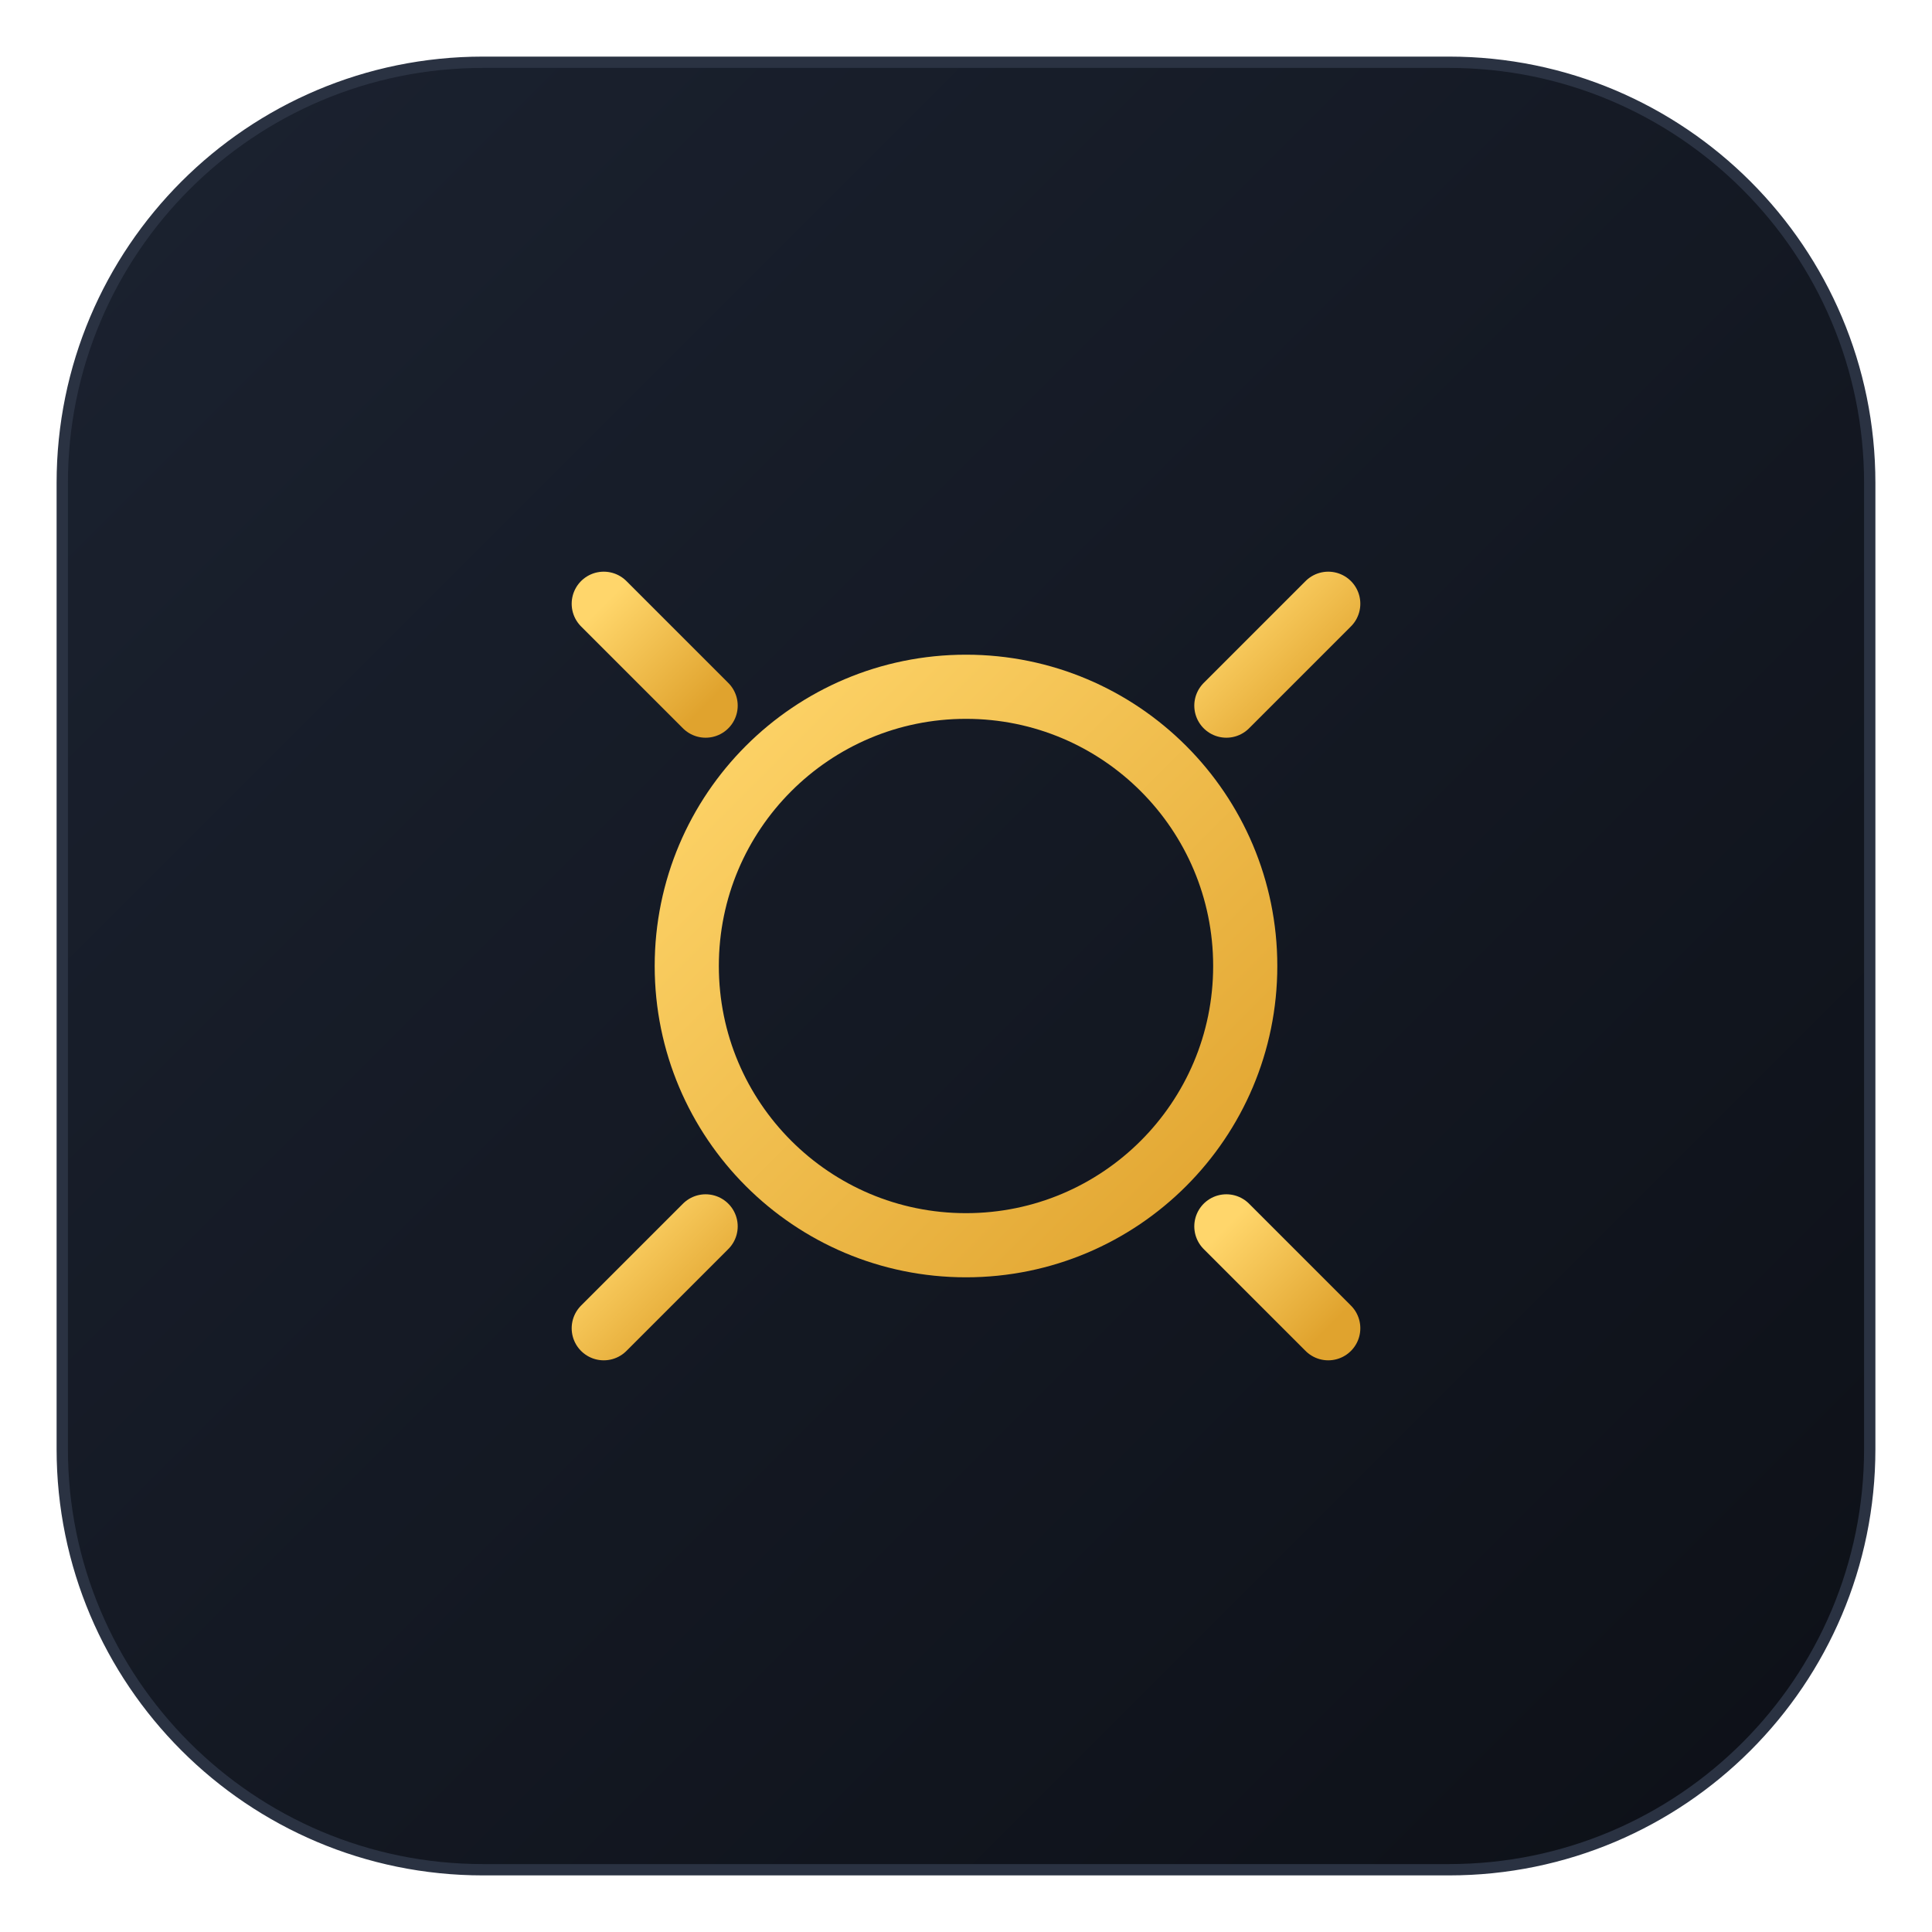
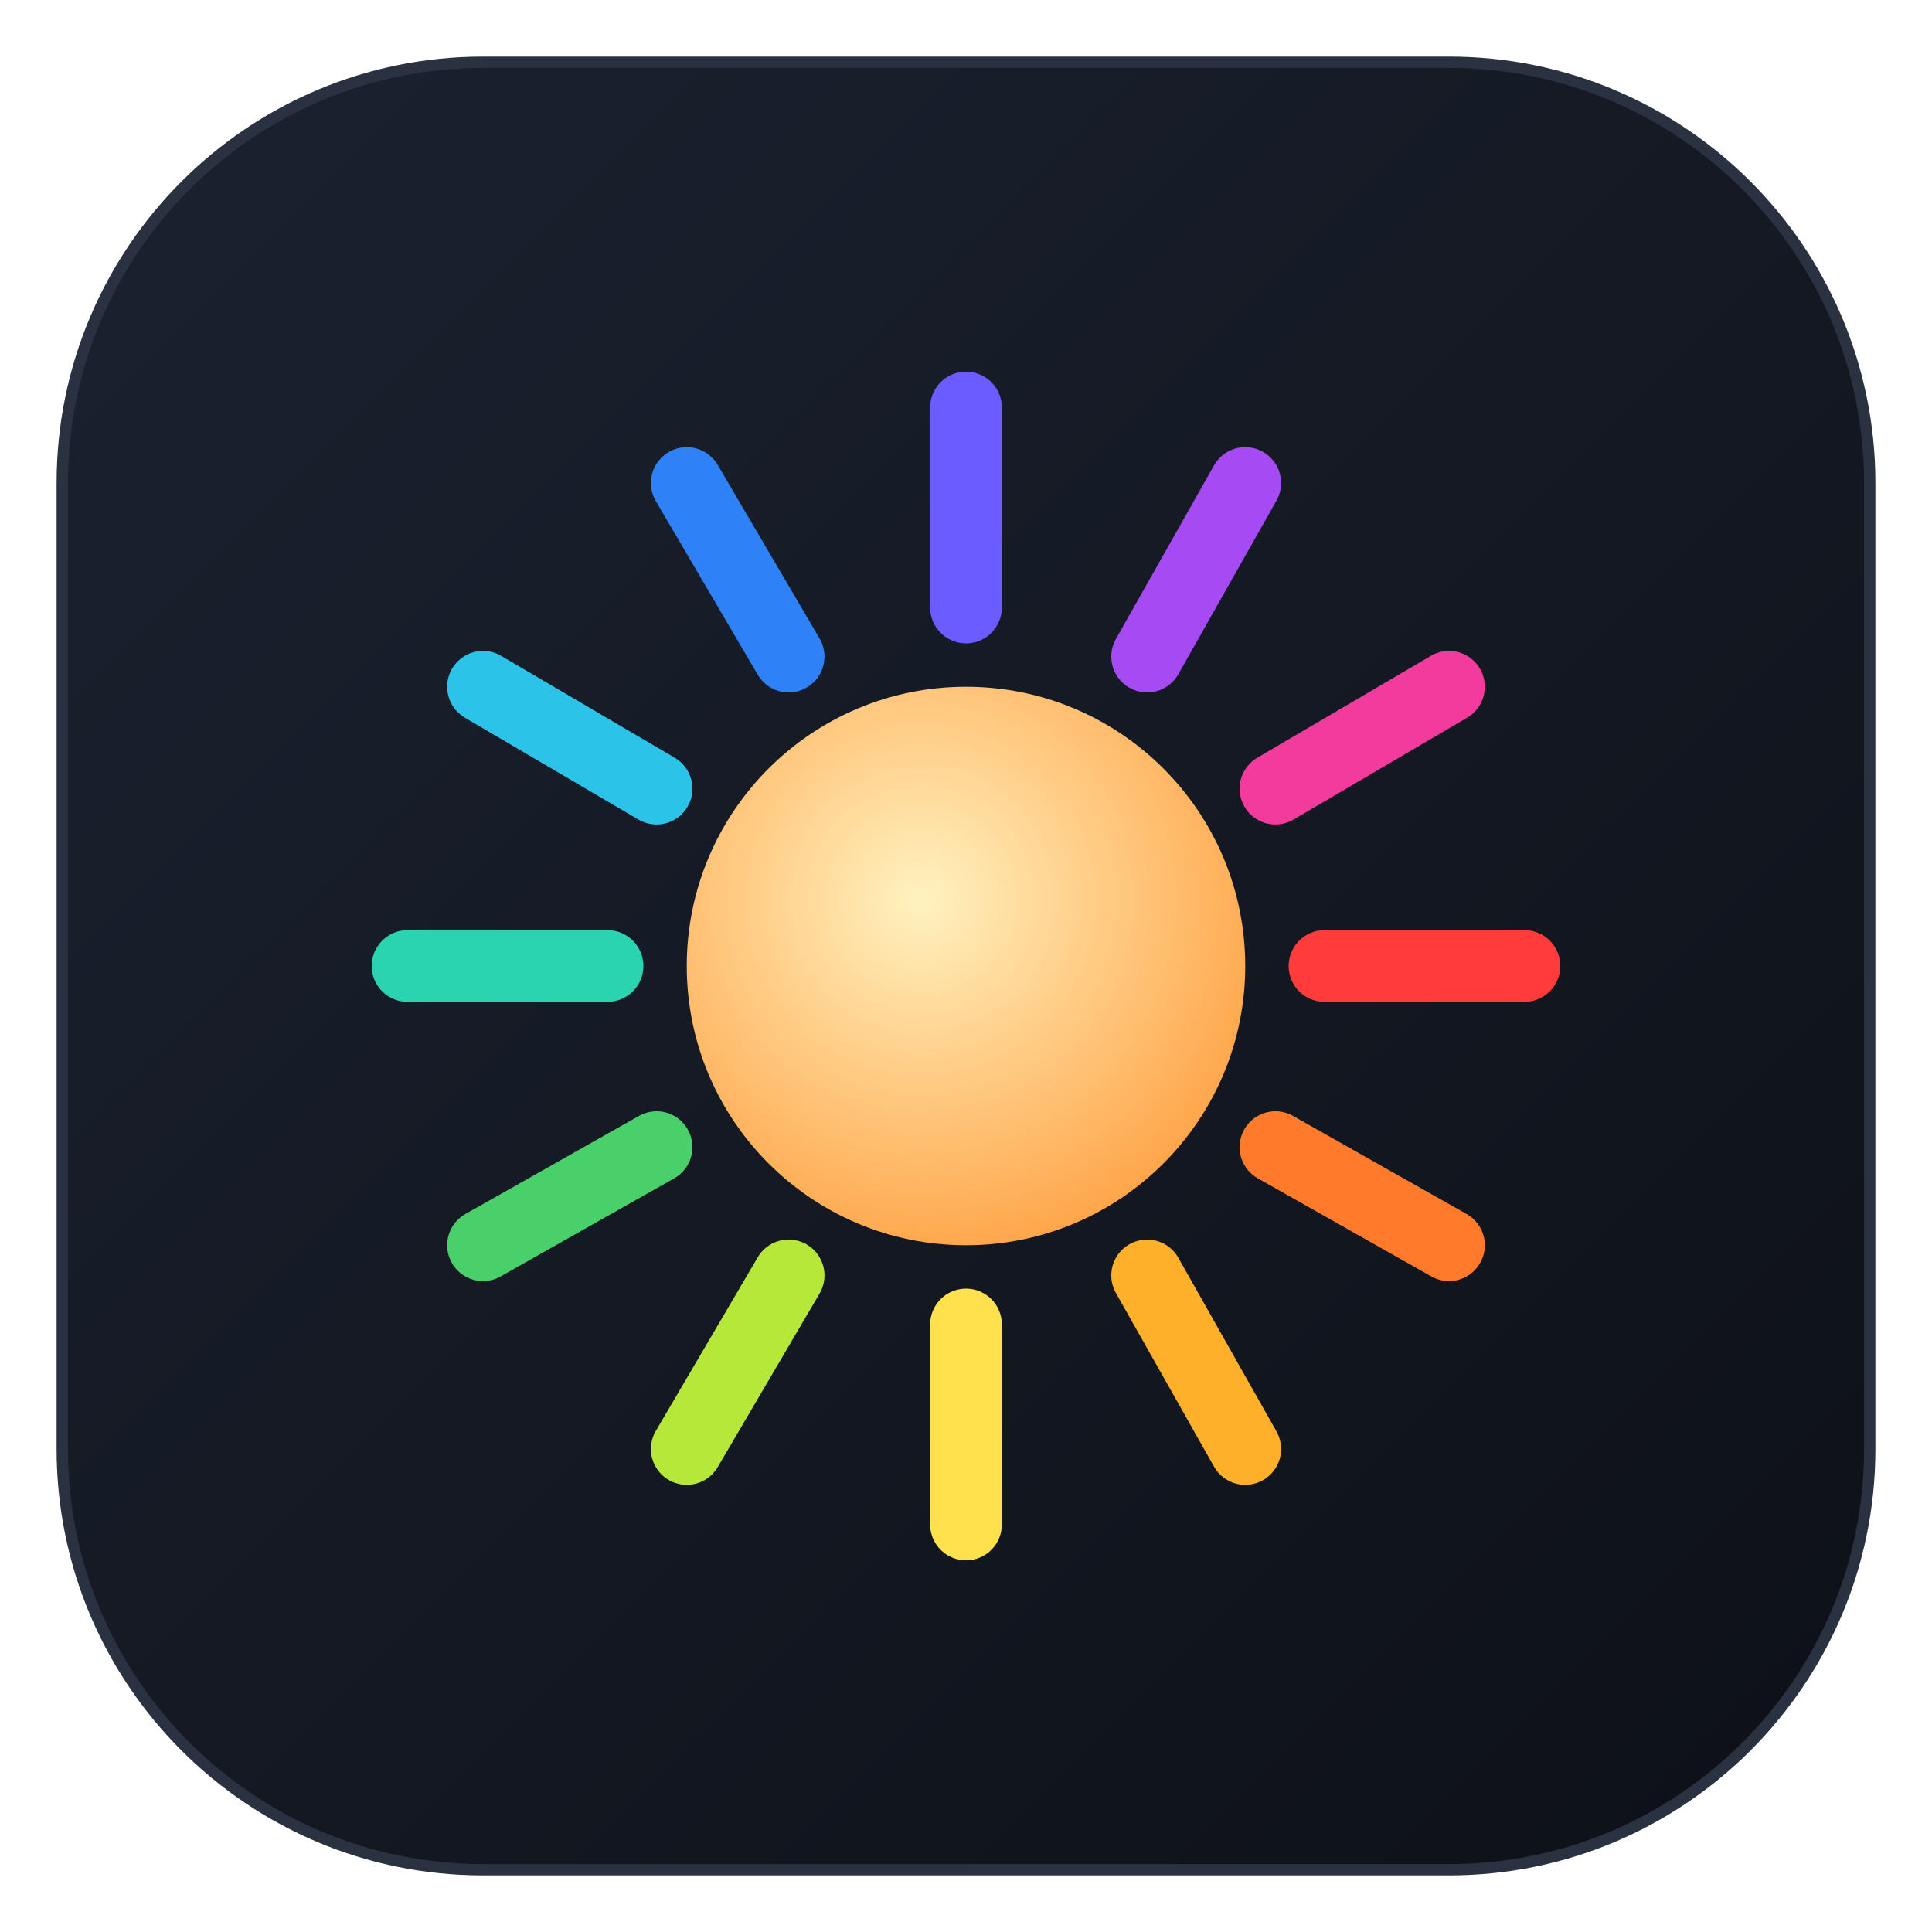
<svg xmlns="http://www.w3.org/2000/svg" viewBox="0 0 512 512" width="512" height="512">
  <defs>
    <linearGradient id="bg" x1="0" y1="0" x2="1" y2="1">
      <stop offset="0" stop-color="#1b2230" />
      <stop offset="1" stop-color="#0d1017" />
    </linearGradient>
-     <linearGradient id="gold" x1="0" y1="0" x2="1" y2="1">
-       <stop offset="0" stop-color="#ffd66b" />
-       <stop offset="1" stop-color="#e0a32e" />
-     </linearGradient>
+     <radialGradient id="disc" cx="42%" cy="38%" r="72%">
+       <stop offset="0" stop-color="#fff2c0" />
+       <stop offset="1" stop-color="#ff9d3d" />
+     </radialGradient>
  </defs>
  <rect x="16" y="16" width="480" height="480" rx="112" fill="url(#bg)" />
  <rect x="16.5" y="16.5" width="479" height="479" rx="111.5" fill="none" stroke="#2a3242" stroke-width="3" />
-   <g fill="none" stroke="url(#gold)" stroke-width="17" stroke-linecap="round">
-     <circle cx="256" cy="256" r="74" />
-     <g>
-       <line x1="256" y1="120" x2="256" y2="158" />
-       <line x1="256" y1="354" x2="256" y2="392" />
-       <line x1="120" y1="256" x2="158" y2="256" />
-       <line x1="354" y1="256" x2="392" y2="256" />
-       <line x1="160" y1="160" x2="187" y2="187" />
-       <line x1="325" y1="325" x2="352" y2="352" />
-       <line x1="352" y1="160" x2="325" y2="187" />
-       <line x1="187" y1="325" x2="160" y2="352" />
-     </g>
+   <g stroke-width="19" stroke-linecap="round">
+     <line x1="351" y1="256" x2="404" y2="256" stroke="#ff3b3b" />
+     <line x1="338" y1="304" x2="384" y2="330" stroke="#ff7a2b" />
+     <line x1="304" y1="338" x2="330" y2="384" stroke="#ffb02b" />
+     <line x1="256" y1="351" x2="256" y2="404" stroke="#ffe14d" />
+     <line x1="209" y1="338" x2="182" y2="384" stroke="#b6e83a" />
+     <line x1="174" y1="304" x2="128" y2="330" stroke="#4ad06b" />
+     <line x1="161" y1="256" x2="108" y2="256" stroke="#2bd4b0" />
+     <line x1="174" y1="209" x2="128" y2="182" stroke="#2bc4e8" />
+     <line x1="209" y1="174" x2="182" y2="128" stroke="#2f81f7" />
+     <line x1="256" y1="161" x2="256" y2="108" stroke="#6a5cff" />
+     <line x1="304" y1="174" x2="330" y2="128" stroke="#a64bf4" />
+     <line x1="338" y1="209" x2="384" y2="182" stroke="#f23b9d" />
  </g>
+   <circle cx="256" cy="256" r="74" fill="url(#disc)" />
</svg>
